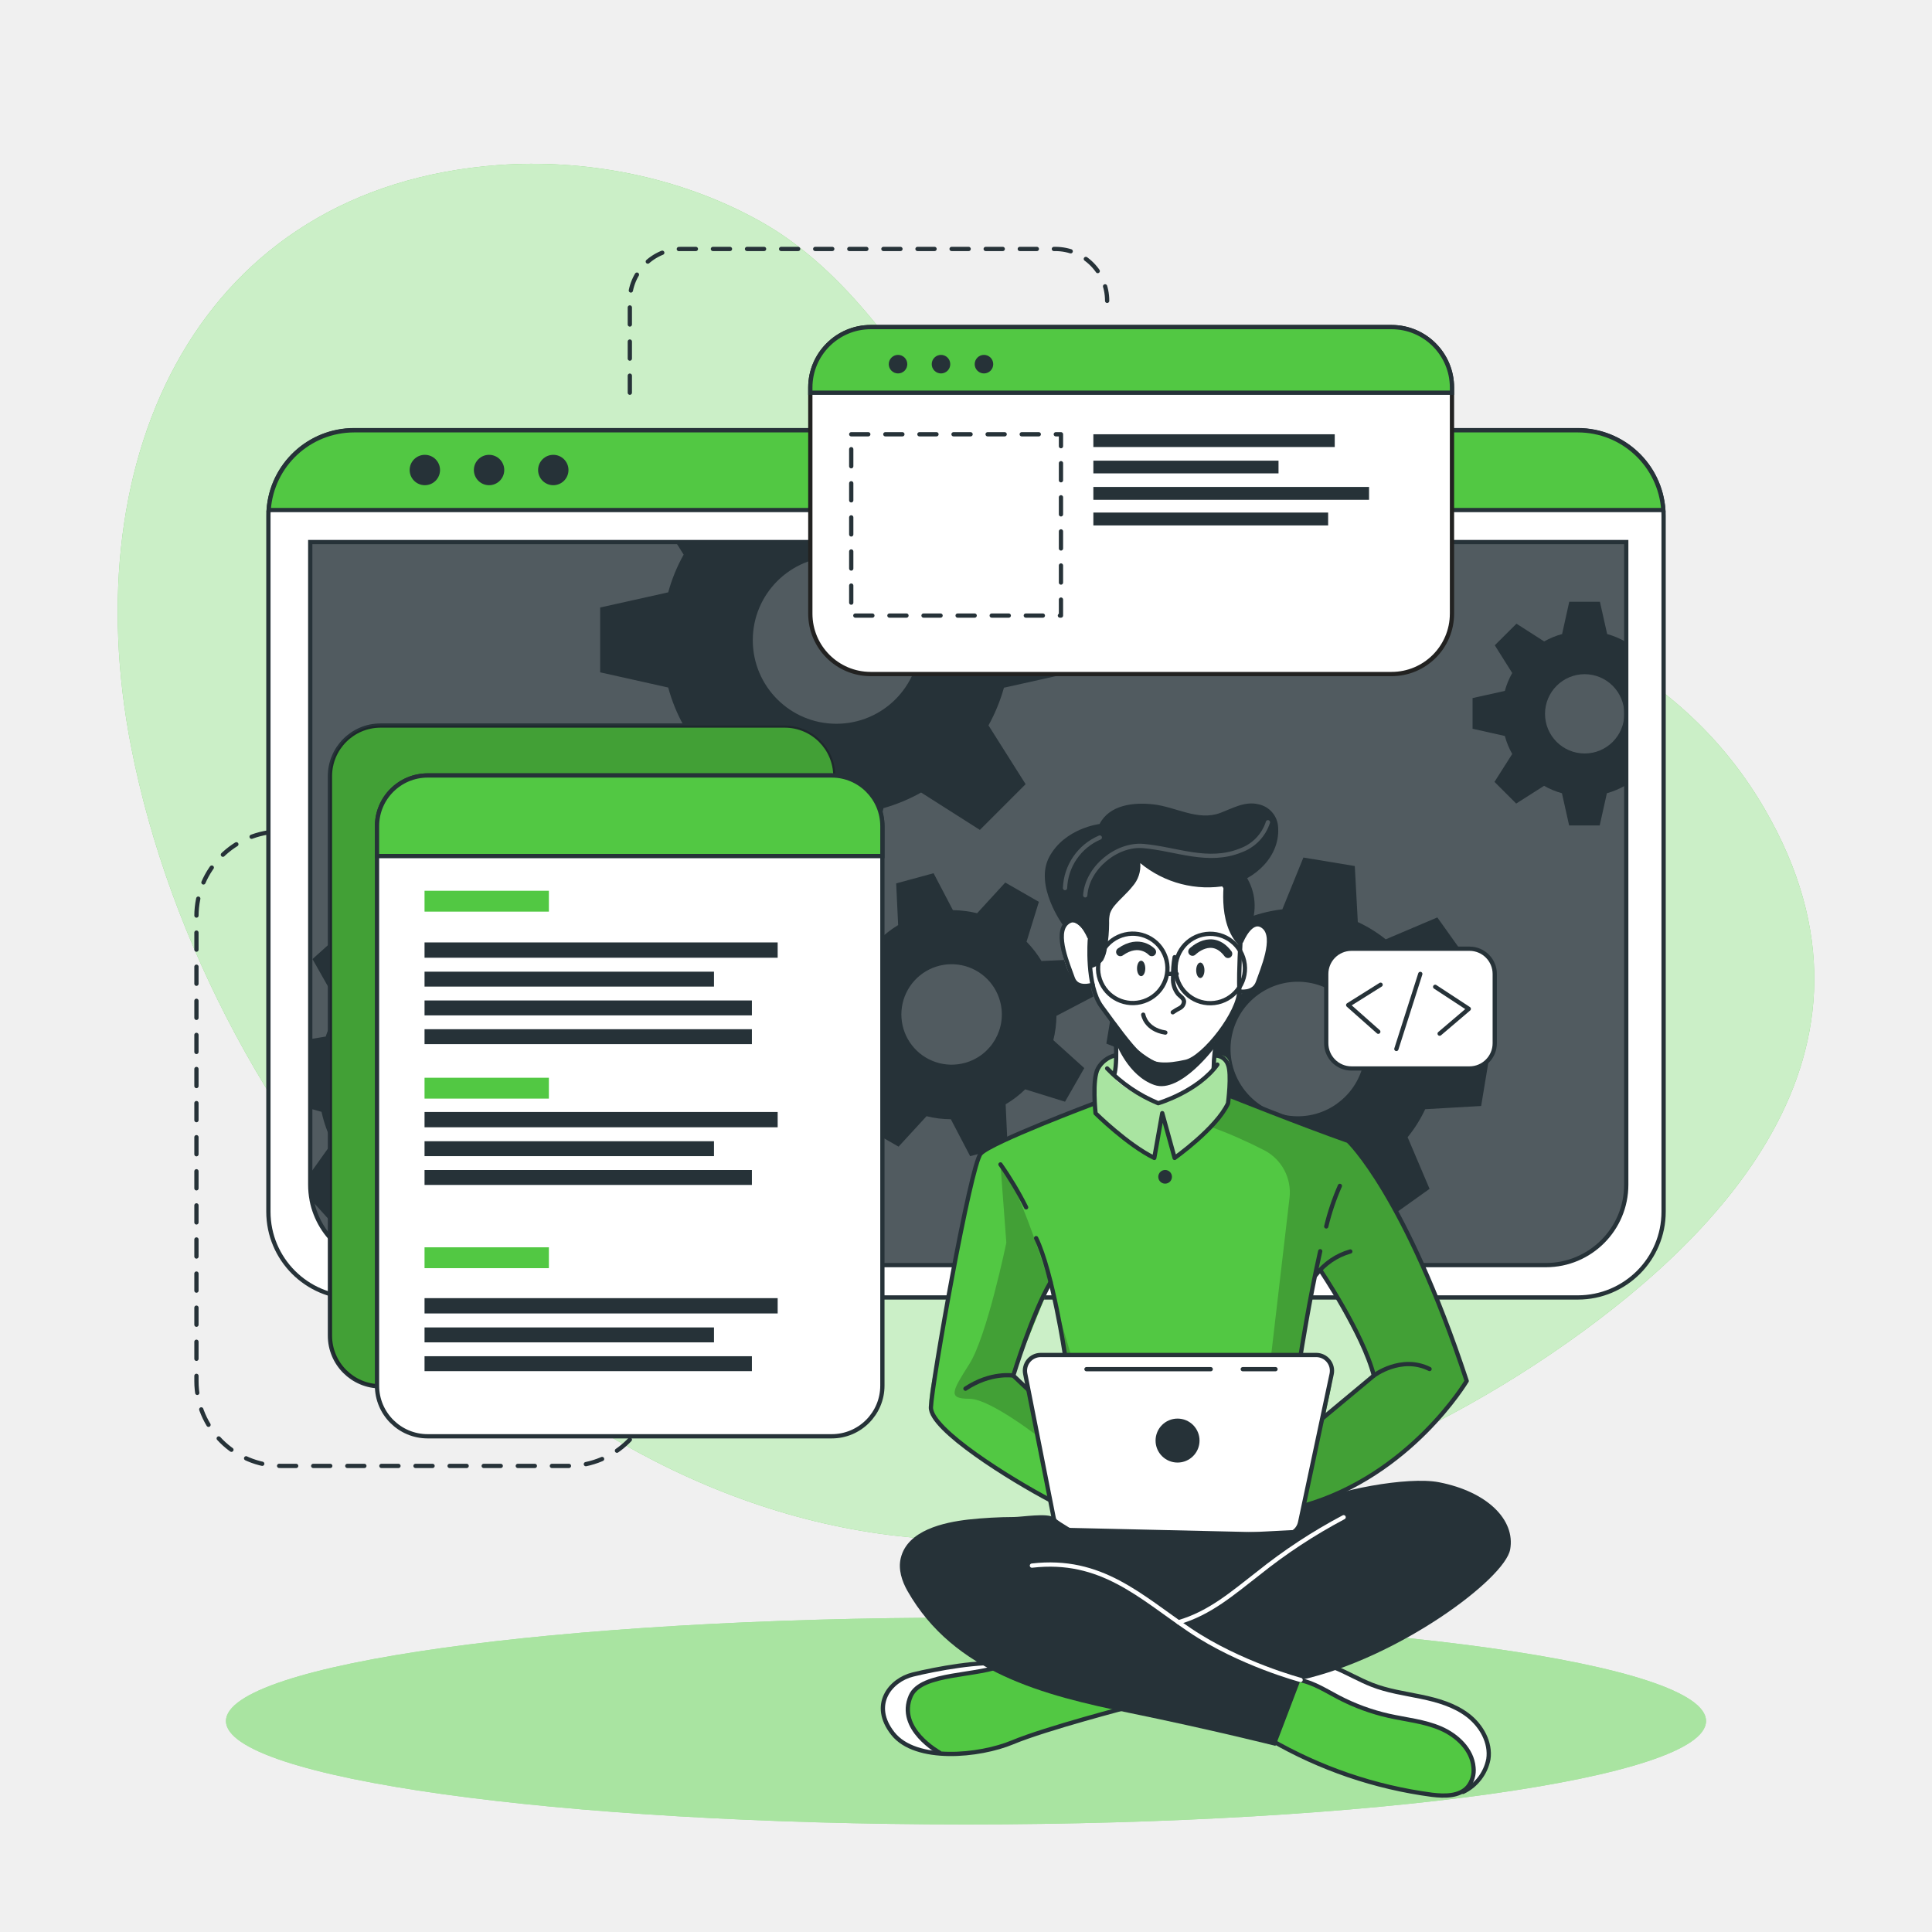
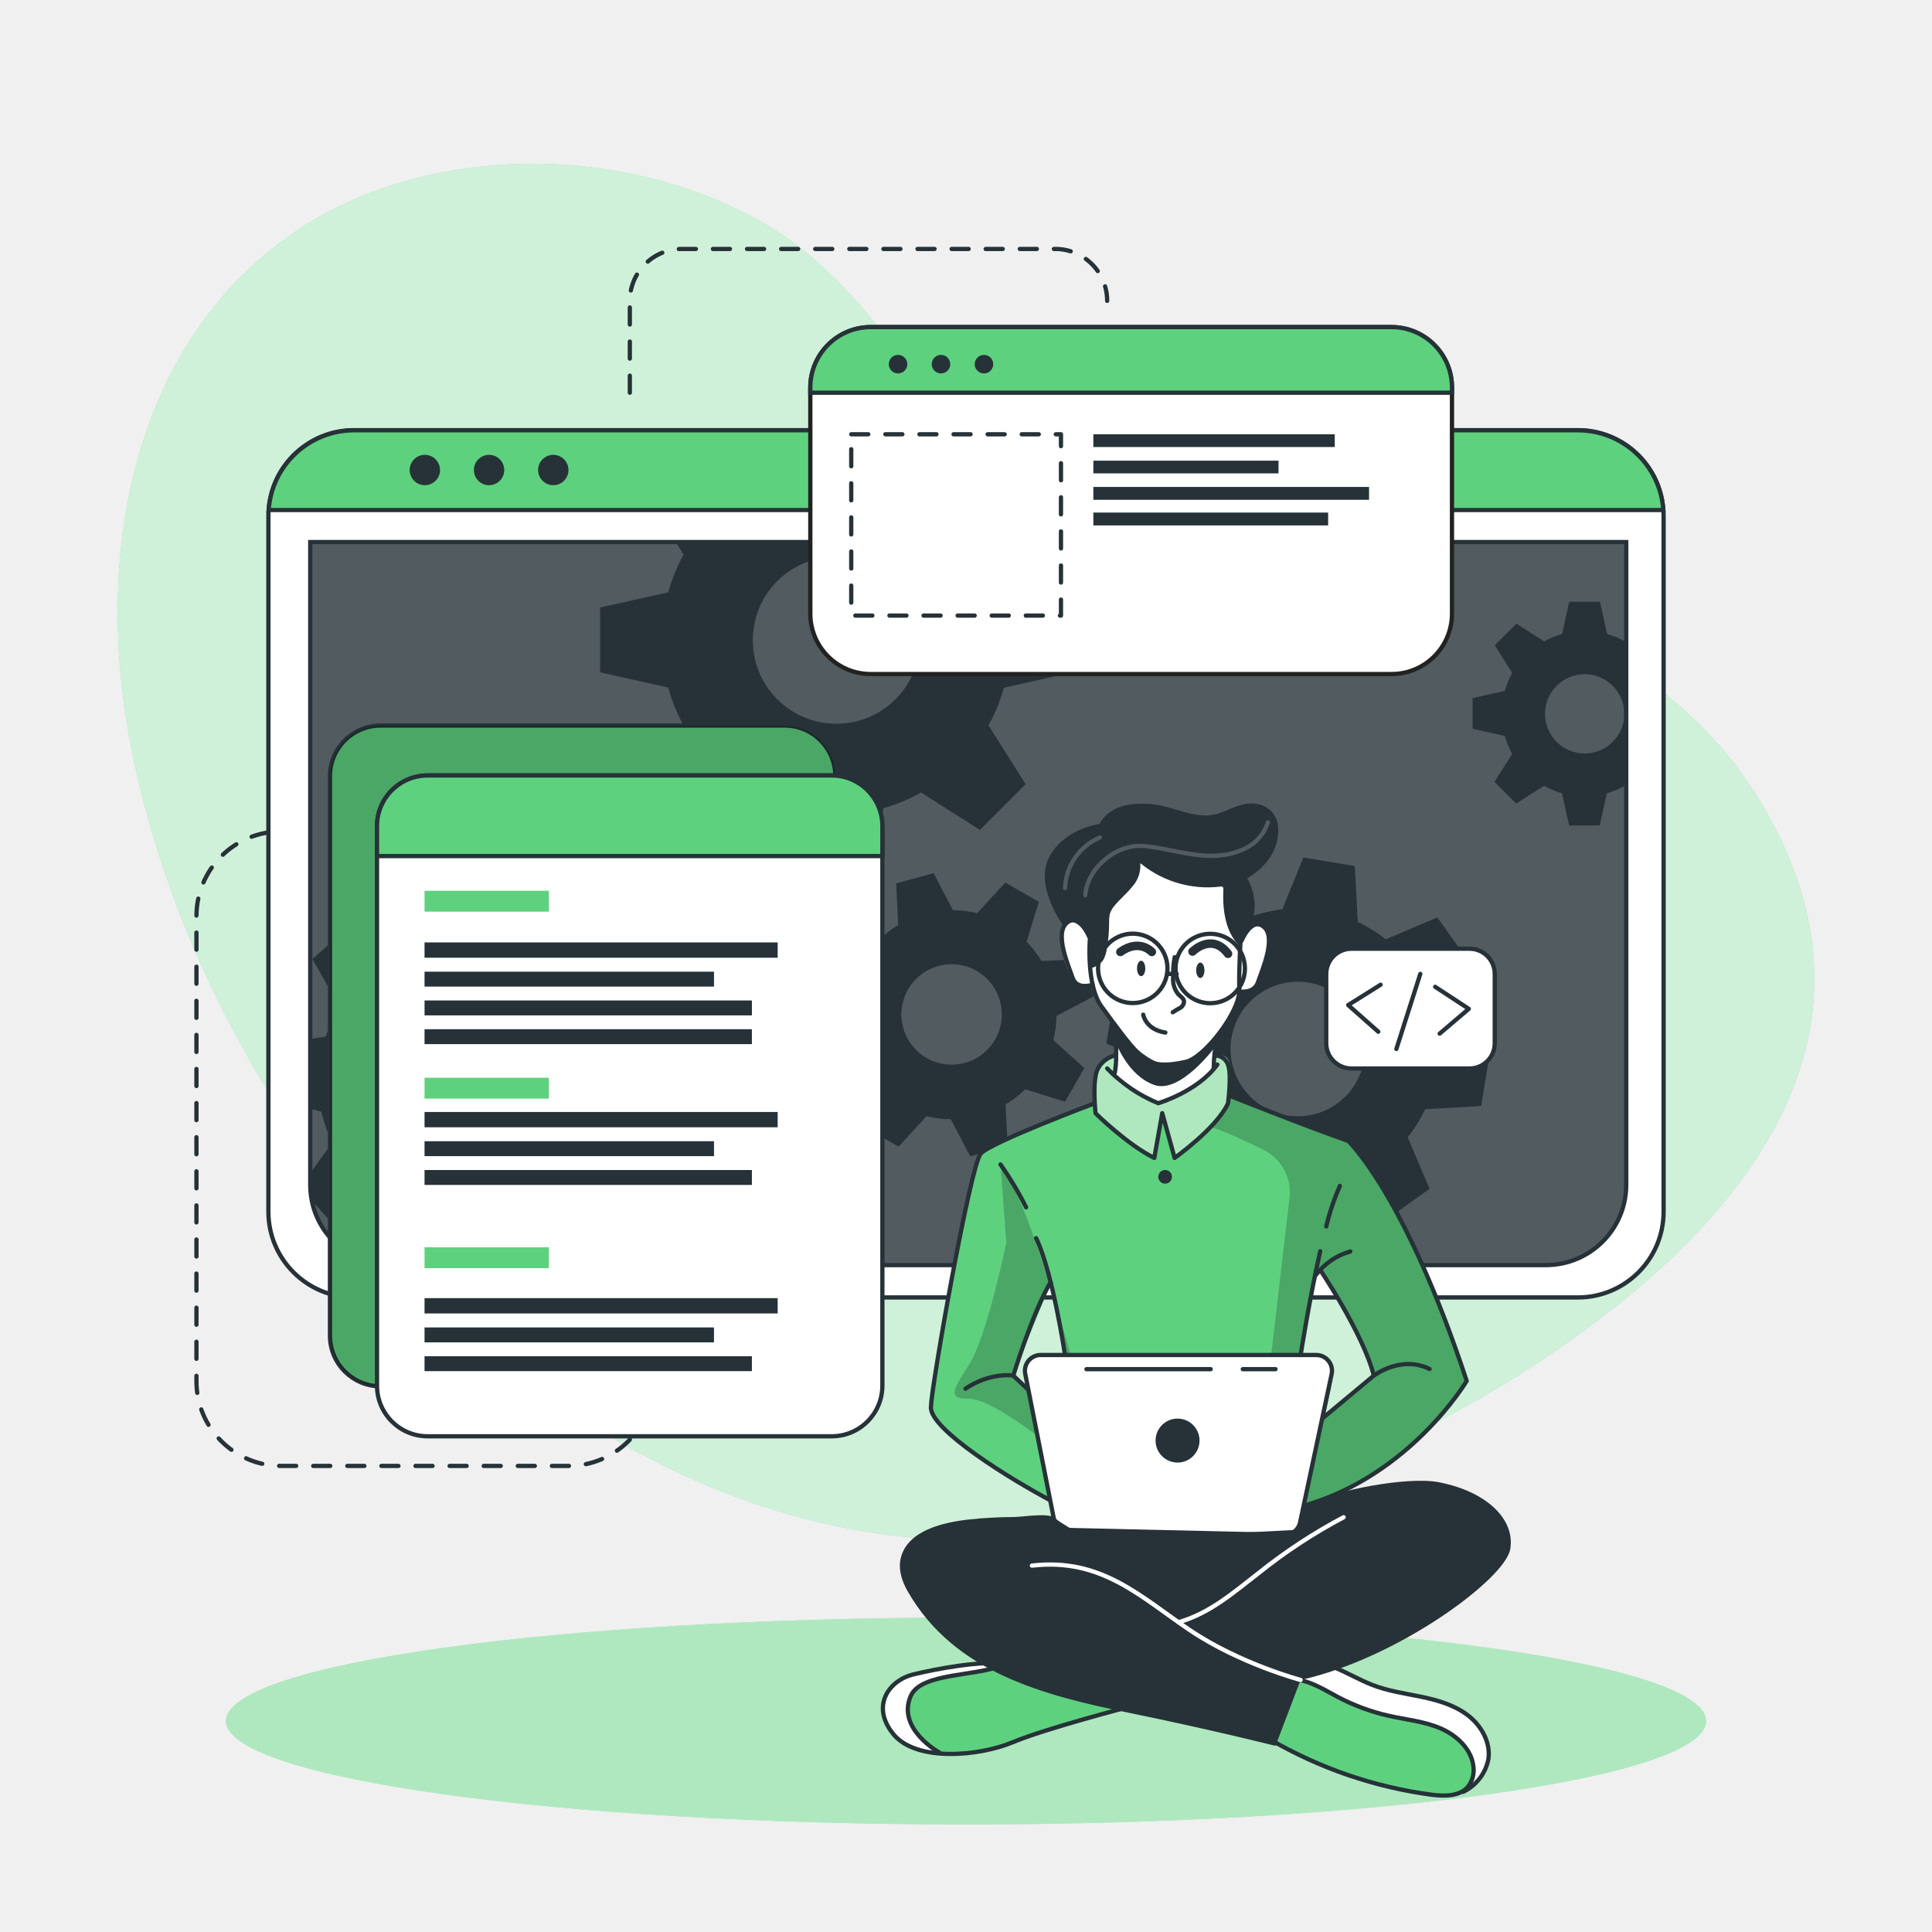
<svg xmlns="http://www.w3.org/2000/svg" viewBox="0 0 500 500">
  <g id="freepik--background-simple--inject-176">
-     <path d="M456.55,209.11c-48.74-83.48-180.95-53.75-207.95-94.35C234.77,94,219.3,69.87,196.86,57.34c-21.39-12-46.19-16.21-67.81-14.63C51.84,48.36,19.11,117.44,33.94,193.3,53.74,294.49,143.44,397.86,250,398.58,305.74,399,359,379,400.7,350.87l.93-.63C443.33,321.85,493.77,272.84,456.55,209.11Z" style="fill:#52C843" />
+     <path d="M456.55,209.11c-48.74-83.48-180.95-53.75-207.95-94.35C234.77,94,219.3,69.87,196.86,57.34c-21.39-12-46.19-16.21-67.81-14.63C51.84,48.36,19.11,117.44,33.94,193.3,53.74,294.49,143.44,397.86,250,398.58,305.74,399,359,379,400.7,350.87l.93-.63C443.33,321.85,493.77,272.84,456.55,209.11Z" style="fill:#5ed17f" />
    <path d="M456.55,209.11c-48.74-83.48-180.95-53.75-207.95-94.35C234.77,94,219.3,69.87,196.86,57.34c-21.39-12-46.19-16.21-67.81-14.63C51.84,48.36,19.11,117.44,33.94,193.3,53.74,294.49,143.44,397.86,250,398.58,305.74,399,359,379,400.7,350.87l.93-.63C443.33,321.85,493.77,272.84,456.55,209.11Z" style="fill:#fff;opacity:0.7" />
  </g>
  <g id="freepik--Lines--inject-176">
    <path d="M78.19,215.18H72.77a21.93,21.93,0,0,0-21.93,21.93V357.45a21.93,21.93,0,0,0,21.93,21.93h74.36a21.93,21.93,0,0,0,21.93-21.93h0" style="fill:none;stroke:#263238;stroke-linecap:round;stroke-linejoin:round;stroke-width:1.103px;stroke-dasharray:4.412" />
    <path d="M163,101.63V77.86A13.43,13.43,0,0,1,176.4,64.43h96.7a13.43,13.43,0,0,1,13.43,13.43h0" style="fill:none;stroke:#263238;stroke-linecap:round;stroke-linejoin:round;stroke-width:1.103px;stroke-dasharray:4.412" />
  </g>
  <g id="freepik--Shadow--inject-176">
-     <ellipse cx="250" cy="445.4" rx="191.52" ry="26.76" style="fill:#52C843" />
+     <ellipse cx="250" cy="445.4" rx="191.52" ry="26.76" style="fill:#5ed17f" />
    <ellipse cx="250" cy="445.4" rx="191.52" ry="26.76" style="fill:#fff;opacity:0.5" />
  </g>
  <g id="freepik--Window--inject-176">
    <path d="M430.54,133.52V313.58a22.2,22.2,0,0,1-22.19,22.2H91.65a22.2,22.2,0,0,1-22.19-22.2V133.52c0-.53,0-1,.07-1.56a22.18,22.18,0,0,1,22.12-20.64h316.7A22.18,22.18,0,0,1,430.47,132C430.52,132.48,430.54,133,430.54,133.52Z" style="fill:#fff;stroke:#263238;stroke-linecap:round;stroke-linejoin:round;stroke-width:1.103px" />
    <path d="M80.26,140.28H420.87a0,0,0,0,1,0,0V306.61a20.8,20.8,0,0,1-20.8,20.8h-299a20.8,20.8,0,0,1-20.8-20.8V140.28a0,0,0,0,1,0,0Z" style="fill:#263238" />
    <path d="M420.88,140.28V306.61a20.69,20.69,0,0,1-20.57,20.8H100.83a20.69,20.69,0,0,1-20.57-20.8V140.28Z" style="fill:#fff;opacity:0.2" />
-     <path d="M430.47,132H69.53a22.18,22.18,0,0,1,22.12-20.64h316.7A22.18,22.18,0,0,1,430.47,132Z" style="fill:#52C843;stroke:#263238;stroke-miterlimit:10;stroke-width:1.103px" />
+     <path d="M430.47,132H69.53a22.18,22.18,0,0,1,22.12-20.64h316.7A22.18,22.18,0,0,1,430.47,132Z" style="fill:#5ed17f;stroke:#263238;stroke-miterlimit:10;stroke-width:1.103px" />
    <path d="M113.88,121.64a3.93,3.93,0,1,1-3.93-3.93A3.93,3.93,0,0,1,113.88,121.64Z" style="fill:#263238" />
    <path d="M130.5,121.64a3.93,3.93,0,1,1-3.93-3.93A3.93,3.93,0,0,1,130.5,121.64Z" style="fill:#263238" />
    <circle cx="143.19" cy="121.64" r="3.93" style="fill:#263238" />
    <path d="M420.87,140.28V306.61a20.8,20.8,0,0,1-20.8,20.8h-299a20.8,20.8,0,0,1-20.4-16.76v-.06a21,21,0,0,1-.38-4V140.28Z" style="fill:none;stroke:#263238;stroke-miterlimit:10;stroke-width:1.103px" />
    <path d="M420.55,166a20.94,20.94,0,0,0-4.62-1.91l-1.87-8.35h-7.94l-1.85,8.35a20.25,20.25,0,0,0-4.64,1.91l-7.17-4.59L386.85,167l4.51,7.17a20.35,20.35,0,0,0-1.91,4.64l-8.35,1.85v7.94l8.35,1.87a20,20,0,0,0,1.91,4.66l-4.59,7.22,5.62,5.61,7.21-4.59a20.39,20.39,0,0,0,4.63,1.92l1.86,8.34H414l1.86-8.34a20.78,20.78,0,0,0,4.62-1.92l.37.24V165.8Zm-10.44,29a10.26,10.26,0,1,1,10.26-10.25A10.25,10.25,0,0,1,410.11,195Z" style="fill:#263238" />
    <path d="M277.45,174.05V157.31l-17.6-3.91a45.51,45.51,0,0,0-4-9.77l2.13-3.35h-83.1l2.05,3.26a43,43,0,0,0-4,9.76l-17.61,3.92V174l17.61,3.93a43.65,43.65,0,0,0,4,9.84l-9.67,15.21,11.85,11.84,15.2-9.68a44.38,44.38,0,0,0,9.77,4.05L208,226.74H224.7l3.94-17.59a44.64,44.64,0,0,0,9.74-4.05l15.21,9.68,11.84-11.84-9.61-15.21a45.87,45.87,0,0,0,4-9.75Zm-61,13.26a21.63,21.63,0,1,1,21.63-21.63A21.62,21.62,0,0,1,216.45,187.31Z" style="fill:#263238" />
    <path d="M166.38,289l.71-13.29-13.77-3.88a37.21,37.21,0,0,0-2.82-7.9l8.32-11.68-8.92-9.89-12.46,7a36.51,36.51,0,0,0-7.59-3.63l-2.38-14.12L114.19,231l-3.84,13.81a35,35,0,0,0-7.9,2.8l-11.67-8.31-9.91,8.91,7.06,12.47a35,35,0,0,0-3.64,7.58l-4,.66v18l2.92.82A34.6,34.6,0,0,0,86,295.65l-5.74,8.05.38,6.89v.06l5.93,6.57,12.48-7.05a34.66,34.66,0,0,0,7.61,3.67L109,327.4h0l.11.57,13.28.7.35-1.27h0l3.49-12.53a35.53,35.53,0,0,0,7.94-2.8l11.65,8.3,9.9-8.9-7-12.48a34.53,34.53,0,0,0,3.59-7.57Zm-35.27-20.75a17.2,17.2,0,1,0-1.28,24.28A17.2,17.2,0,0,0,131.11,268.29Z" style="fill:#263238" />
    <path d="M272.6,269.19a27.25,27.25,0,0,0,.81-6.29l9.55-5-2.64-9.69-10.78.5a27.27,27.27,0,0,0-3.87-5l3.19-10.31-8.7-5-7.28,7.94a28.8,28.8,0,0,0-6.27-.8l-5-9.55-9.68,2.63.51,10.79a27.24,27.24,0,0,0-5,3.87l-10.32-3.19-5,8.69,8,7.27a26,26,0,0,0-.79,6.27l-9.57,5,2.64,9.68,10.8-.51a25.39,25.39,0,0,0,3.85,5l-3.21,10.26,8.71,5,7.24-7.88a26.12,26.12,0,0,0,6.29.79l5,9.56,9.68-2.63-.43-9.22-.07-1.58a26.41,26.41,0,0,0,5.06-3.87l10.31,3.2,4.26-7.44.72-1.26Zm-22.87,5.88a13,13,0,1,1,9.1-15.9A13,13,0,0,1,249.73,275.07Z" style="fill:#263238" />
    <path d="M383.32,286.23l2.2-13.3-13.46-5.41a35.27,35.27,0,0,0-1.93-8.3l9.69-10.79-7.84-11-13.36,5.67a35.38,35.38,0,0,0-7.22-4.48l-.78-14.49-13.3-2.2-5.45,13.4a37.15,37.15,0,0,0-8.27,1.95l-10.82-9.69-10.95,7.84,5.68,13.35a36.24,36.24,0,0,0-4.05,6.29c-.15.31-.31.62-.45.93l-14.48.8-2.21,13.28,2.18.88,11.28,4.55a35.18,35.18,0,0,0,1.93,8.26L292,294.63l7.85,11,13.35-5.7a35.06,35.06,0,0,0,7.21,4.52l.75,14.42,13.29,2.2,5.44-13.3a35.13,35.13,0,0,0,8.28-1.94l10.8,9.69,11-7.85-5.68-13.36a34.78,34.78,0,0,0,4.55-7.25Zm-37.3-.6a17.41,17.41,0,1,1,4-24.29A17.41,17.41,0,0,1,346,285.63Z" style="fill:#263238" />
  </g>
  <g id="freepik--Graphics--inject-176">
-     <rect x="85.39" y="187.77" width="130.8" height="171.01" rx="13.11" style="fill:#52C843;stroke:#263238;stroke-miterlimit:10;stroke-width:1.103px" />
+     <rect x="85.39" y="187.77" width="130.8" height="171.01" rx="13.11" style="fill:#5ed17f;stroke:#263238;stroke-miterlimit:10;stroke-width:1.103px" />
    <rect x="85.39" y="187.77" width="130.8" height="171.01" rx="13.11" style="opacity:0.2" />
    <path d="M228.36,213.8V358.59a13.11,13.11,0,0,1-13.11,13.12H110.67a13.11,13.11,0,0,1-13.1-13.12V213.8a13.11,13.11,0,0,1,13.1-13.11H215.25A13.11,13.11,0,0,1,228.36,213.8Z" style="fill:#fff;stroke:#263238;stroke-linecap:round;stroke-linejoin:round;stroke-width:1.103px" />
-     <path d="M228.36,213.8v7.75H97.57V213.8a13.11,13.11,0,0,1,13.1-13.11H215.25A13.11,13.11,0,0,1,228.36,213.8Z" style="fill:#52C843;stroke:#263238;stroke-miterlimit:10;stroke-width:1.103px" />
-     <rect x="109.87" y="230.53" width="32.18" height="5.4" style="fill:#52C843" />
-     <rect x="109.87" y="278.92" width="32.18" height="5.4" style="fill:#52C843" />
-     <rect x="109.87" y="322.8" width="32.18" height="5.4" style="fill:#52C843" />
+     <path d="M228.36,213.8v7.75H97.57V213.8a13.11,13.11,0,0,1,13.1-13.11H215.25A13.11,13.11,0,0,1,228.36,213.8Z" style="fill:#5ed17f;stroke:#263238;stroke-miterlimit:10;stroke-width:1.103px" />
+     <rect x="109.87" y="230.53" width="32.18" height="5.4" style="fill:#5ed17f" />
+     <rect x="109.87" y="278.92" width="32.18" height="5.4" style="fill:#5ed17f" />
+     <rect x="109.87" y="322.8" width="32.18" height="5.4" style="fill:#5ed17f" />
    <rect x="109.87" y="243.9" width="91.39" height="3.96" style="fill:#263238" />
    <rect x="109.87" y="251.47" width="74.91" height="3.86" style="fill:#263238" />
    <rect x="109.87" y="258.92" width="84.72" height="3.86" style="fill:#263238" />
    <rect x="109.87" y="266.36" width="84.72" height="3.86" style="fill:#263238" />
    <rect x="109.87" y="287.78" width="91.39" height="3.96" style="fill:#263238" />
    <rect x="109.87" y="295.35" width="74.91" height="3.86" style="fill:#263238" />
    <rect x="109.87" y="302.8" width="84.72" height="3.86" style="fill:#263238" />
    <rect x="109.87" y="335.96" width="91.39" height="3.96" style="fill:#263238" />
    <rect x="109.87" y="343.54" width="74.91" height="3.86" style="fill:#263238" />
    <rect x="109.87" y="350.99" width="84.72" height="3.86" style="fill:#263238" />
    <path d="M375.77,100.29v58.52a15.63,15.63,0,0,1-15.64,15.63H225.35a15.63,15.63,0,0,1-15.64-15.63V100.29a15.65,15.65,0,0,1,15.64-15.64H360.13A15.64,15.64,0,0,1,375.77,100.29Z" style="fill:#fff;stroke:#222221;stroke-miterlimit:10;stroke-width:1.103px" />
-     <path d="M375.77,100.29v1.34H209.71v-1.34a15.65,15.65,0,0,1,15.64-15.64H360.13A15.64,15.64,0,0,1,375.77,100.29Z" style="fill:#52C843;stroke:#263238;stroke-miterlimit:10;stroke-width:1.103px" />
+     <path d="M375.77,100.29v1.34H209.71v-1.34a15.65,15.65,0,0,1,15.64-15.64H360.13A15.64,15.64,0,0,1,375.77,100.29Z" style="fill:#5ed17f;stroke:#263238;stroke-miterlimit:10;stroke-width:1.103px" />
    <path d="M234.11,95.94a2.4,2.4,0,1,1,0-3.39A2.41,2.41,0,0,1,234.11,95.94Z" style="fill:#263238" />
    <path d="M245.23,95.94a2.4,2.4,0,1,1,0-3.39A2.41,2.41,0,0,1,245.23,95.94Z" style="fill:#263238" />
    <path d="M256.35,95.94a2.4,2.4,0,1,1,0-3.39A2.41,2.41,0,0,1,256.35,95.94Z" style="fill:#263238" />
    <rect x="220.3" y="112.39" width="54.28" height="46.92" style="fill:none;stroke:#263238;stroke-linecap:round;stroke-linejoin:round;stroke-width:1.103px;stroke-dasharray:4.412" />
    <rect x="282.96" y="112.39" width="62.47" height="3.3" style="fill:#263238" />
    <rect x="282.96" y="119.22" width="47.92" height="3.29" style="fill:#263238" />
    <rect x="282.96" y="126.02" width="71.35" height="3.33" style="fill:#263238" />
    <rect x="282.96" y="132.65" width="60.76" height="3.33" style="fill:#263238" />
    <rect x="343.23" y="245.53" width="43.61" height="30.99" rx="6.53" style="fill:#fff;stroke:#263238;stroke-linecap:round;stroke-linejoin:round;stroke-width:1.103px" />
    <polyline points="357.3 254.85 348.91 260.11 356.7 267.01" style="fill:none;stroke:#263238;stroke-linecap:round;stroke-linejoin:round;stroke-width:1.103px" />
    <polyline points="372.58 267.51 380.12 261.09 371.42 255.39" style="fill:none;stroke:#263238;stroke-linecap:round;stroke-linejoin:round;stroke-width:1.103px" />
    <line x1="361.38" y1="271.47" x2="367.57" y2="252.05" style="fill:none;stroke:#263238;stroke-linecap:round;stroke-linejoin:round;stroke-width:1.103px" />
  </g>
  <g id="freepik--Character--inject-176">
-     <path d="M296.86,440.47s-29,8.31-33.05,9.75c-3.68,1.3-13.66,4.8-21.15,3.71a15.89,15.89,0,0,1-2.14-.46c-7.59-2.26-11-4.37-12-9.14s2.78-8.29,6.42-10.54,23.38-4.6,23.38-4.6l4.77,1.4h0Z" style="fill:#52C843" />
+     <path d="M296.86,440.47s-29,8.31-33.05,9.75c-3.68,1.3-13.66,4.8-21.15,3.71a15.89,15.89,0,0,1-2.14-.46c-7.59-2.26-11-4.37-12-9.14s2.78-8.29,6.42-10.54,23.38-4.6,23.38-4.6l4.77,1.4h0Z" style="fill:#5ed17f" />
    <path d="M242.66,453.93a15.89,15.89,0,0,1-2.14-.46c-7.59-2.26-11-4.37-12-9.14s2.78-8.29,6.42-10.54,23.38-4.6,23.38-4.6l4.77,1.4c-4.32,2-20.4,3.09-23.91,5.11s-5.2,5.82-3.13,11C237.16,449.4,240.12,452.05,242.66,453.93Z" style="fill:#fff" />
    <path d="M292.5,441.65s-21.78,5.64-30.42,9.25-25.11,5.19-31-2.25-.68-13.86,5.19-15.29,17.74-3.68,24.22-2.77" style="fill:none;stroke:#263238;stroke-linecap:round;stroke-linejoin:round;stroke-width:1.103px" />
    <path d="M243.09,453.54s-11.08-6.08-7.4-14.6c2.72-6.28,17.5-4.92,24.82-8.35" style="fill:none;stroke:#263238;stroke-linecap:round;stroke-linejoin:round;stroke-width:1.103px" />
-     <path d="M385.19,455.28c-.3,3-1.35,5.81-4.35,7.58-2,1.18-4.84,1.88-8.91,1.84-10.17-.13-29.29-7.4-29.29-7.4l-17.9-9.9,9.31-14.73,2.55-4,6.58,1.48s5.45,3.09,10.93,5.55,18.79,3,23.48,6.77S385.7,450.34,385.19,455.28Z" style="fill:#52C843" />
+     <path d="M385.19,455.28c-.3,3-1.35,5.81-4.35,7.58-2,1.18-4.84,1.88-8.91,1.84-10.17-.13-29.29-7.4-29.29-7.4l-17.9-9.9,9.31-14.73,2.55-4,6.58,1.48s5.45,3.09,10.93,5.55,18.79,3,23.48,6.77S385.7,450.34,385.19,455.28Z" style="fill:#5ed17f" />
    <path d="M385.19,455.28c-.3,3-1.35,5.81-4.35,7.58a13.39,13.39,0,0,0-.5-8.94c-2-4.49-8.51-8.45-17.07-9.11s-15.11-4.66-18.54-6.45c-2.68-1.39-8.33-4.43-10.68-5.69l2.55-4,6.58,1.48s5.45,3.09,10.93,5.55,18.79,3,23.48,6.77S385.7,450.34,385.19,455.28Z" style="fill:#fff" />
    <path d="M328.71,450.18a112.86,112.86,0,0,0,41.9,14.31c3.26.39,7.05.45,9.23-2a6.82,6.82,0,0,0,1.5-5.11c-.39-4.6-4.26-8.24-8.5-10.07s-8.91-2.25-13.42-3.26a53.38,53.38,0,0,1-12.9-4.72c-3.24-1.69-6.37-3.74-9.94-4.5s-7.82.16-9.73,3.28" style="fill:none;stroke:#263238;stroke-linecap:round;stroke-linejoin:round;stroke-width:1.103px" />
    <path d="M378.64,463.74a11.92,11.92,0,0,0,6.55-8.46c.65-4.33-1.82-8.69-5.29-11.35s-7.82-3.92-12.11-4.81S359.11,437.63,355,436c-6.27-2.46-12.46-7.3-19-5.57" style="fill:none;stroke:#263238;stroke-linecap:round;stroke-linejoin:round;stroke-width:1.103px" />
-     <path d="M348.91,295.26l-30.29-11.52-.38-.15s.11-.8.2-2c.19-2.42.29-6.36-.85-7.69-1.69-2-6.47-.32-11.14-2.46s-13.3,1.69-13.3,1.69-6.24-1.15-9,3.35c-1.4,3.63-.92,9-.92,9l-.57.2c-3.61,1.35-23.25,8.74-27.4,11.71-4.59,3.25-9.67,36.62-11.3,46.42s-4.53,18.63-3.06,22,22.57,19.62,34.71,23.81,55.19,3,55.19,3,.7-.19,1.95-.59c7.28-2.34,33.11-12,46.82-34.68C379.59,357.39,366.31,313.86,348.91,295.26Zm-81.84,56.13c-2.23,1.58-1,7.7-1,7.7l-3.79-3.34,9.52-23.41,4.06,18S269.3,349.82,267.07,351.39Zm76.16,14.87c-1.05.54,3-10.71,1.08-13.26s-7.71-2.31-7.71-2.31l.49-3.07,3.43-17.6,1.14-1.35s11.78,20.19,13.89,27.31C355.55,356,342.71,366.26,343.23,366.26Z" style="fill:#52C843" />
+     <path d="M348.91,295.26l-30.29-11.52-.38-.15s.11-.8.2-2c.19-2.42.29-6.36-.85-7.69-1.69-2-6.47-.32-11.14-2.46s-13.3,1.69-13.3,1.69-6.24-1.15-9,3.35c-1.4,3.63-.92,9-.92,9l-.57.2c-3.61,1.35-23.25,8.74-27.4,11.71-4.59,3.25-9.67,36.62-11.3,46.42s-4.53,18.63-3.06,22,22.57,19.62,34.71,23.81,55.19,3,55.19,3,.7-.19,1.95-.59c7.28-2.34,33.11-12,46.82-34.68C379.59,357.39,366.31,313.86,348.91,295.26Zm-81.84,56.13c-2.23,1.58-1,7.7-1,7.7l-3.79-3.34,9.52-23.41,4.06,18S269.3,349.82,267.07,351.39Zm76.16,14.87c-1.05.54,3-10.71,1.08-13.26s-7.71-2.31-7.71-2.31l.49-3.07,3.43-17.6,1.14-1.35s11.78,20.19,13.89,27.31C355.55,356,342.71,366.26,343.23,366.26Z" style="fill:#5ed17f" />
    <path d="M291.72,222.25l-15.64,16.6s-2.15,1.91-1.3,6.72,2.85,9,4.36,9.28a21.37,21.37,0,0,0,3.62.32s3.35,7.26,5.73,10.11c0,0,.82,11.21.38,14.32,0,0,5.62,4.91,10.91,5.53s13.46-7.48,13.46-7.48l2-9.92s4.8-7.28,5.12-9.22,2.52-1.44,3.6-2.4,3.57-5.23,4-9.27.44-8.68-4.25-7.32c-4.07-1.09-1.52-9.69-1.52-9.69l-7.15-6.3Z" style="fill:#fff" />
    <path d="M318.62,283.74a17.67,17.67,0,0,1-.81,1.81c-2.58,4.86-13.82,14.13-13.82,14.13l-3.4-10.45-1.86,10.45c-3.75-1.64-15.19-11.55-15.19-11.55s-.39-.93-.86-2.38l.57-.2s-.48-5.41.92-9c2.74-4.5,9-3.35,9-3.35s8.63-3.83,13.3-1.69,9.45.48,11.14,2.46.65,9.66.65,9.66Z" style="fill:#fff;opacity:0.5" />
    <path d="M348.91,295.26l-30.29-11.52-.38-.15s.11-.8.2-2l-.63,3.93-4.48,6.08a124,124,0,0,1,14,6.16A12.28,12.28,0,0,1,333.73,310l-5.58,47.75-2.29,27.11,6.91,7.17c7.28-2.34,33.11-12,46.82-34.68C379.59,357.39,366.31,313.86,348.91,295.26Zm-5.68,71c-1.05.54,3-10.71,1.08-13.26s-7.71-2.31-7.71-2.31l.49-3.07,3.43-17.6,1.14-1.35s11.78,20.19,13.89,27.31C355.55,356,342.71,366.26,343.23,366.26Z" style="opacity:0.2" />
    <path d="M277.87,353l-4.71-15.74s-8.45-28.81-14.24-35.91l1.52,20.26s-5,24.2-9.57,31.39-5.59,9,0,9,19.2,10.84,19.2,10.84l-1.05-9ZM266,359.09l-3.79-3.34,9.52-23.41,4.06,18s-6.52-.49-8.75,1.08S266,359.09,266,359.09Z" style="opacity:0.2" />
    <path d="M288.49,265.28s.86,8.49,0,12.37" style="fill:none;stroke:#263238;stroke-linecap:round;stroke-linejoin:round;stroke-width:1.103px" />
    <path d="M314.11,276.51a36.53,36.53,0,0,1,.94-8.11" style="fill:none;stroke:#263238;stroke-linecap:round;stroke-linejoin:round;stroke-width:1.103px" />
    <path d="M316.38,228.58s5.14,6.45,4.87,11.33-.65,10.66-.52,16.32-9.09,17.52-13.83,18.57-8.82,1.32-11.85-1.71-6.06-7.24-10-12.64-3-17.25-3-17.25" style="fill:none;stroke:#263238;stroke-linecap:round;stroke-linejoin:round;stroke-width:1.103px" />
    <path d="M304,247.71a26.82,26.82,0,0,0-.4,5.37,6.05,6.05,0,0,0,1.32,4.2c.57.58,1.39,1.05,1.5,1.85a2,2,0,0,1-1.06,1.75,15.55,15.55,0,0,0-1.85,1.1" style="fill:none;stroke:#263238;stroke-linecap:round;stroke-linejoin:round;stroke-width:1.103px" />
    <path d="M295.87,262.6s.59,3.83,5.72,4.63" style="fill:none;stroke:#263238;stroke-linecap:round;stroke-linejoin:round;stroke-width:1.103px" />
    <path d="M296.4,250.63c0,1.11-.48,2-1.07,2s-1.07-.89-1.07-2,.48-2,1.07-2S296.4,249.53,296.4,250.63Z" style="fill:#263238" />
    <path d="M311.71,251.11c0,1.11-.48,2-1.07,2s-1.07-.9-1.07-2,.48-2,1.07-2S311.71,250,311.71,251.11Z" style="fill:#263238" />
    <path d="M308.62,246.26s5-5,9.19.58" style="fill:none;stroke:#263238;stroke-linecap:round;stroke-linejoin:round;stroke-width:2.206px" />
    <path d="M298.09,246.36s-3.16-3.54-8.14,0" style="fill:none;stroke:#263238;stroke-linecap:round;stroke-linejoin:round;stroke-width:2.206px" />
    <path d="M288.87,270s3.05,8.4,9.86,10.79,15.85-10,15.85-10l-.47-1.61s-5.93,7.7-12.52,6.39-13.1-10.25-13.1-10.25Z" style="fill:#263238" />
    <path d="M282.76,254.85s-4.06,1.43-5.14-1.73-4.78-11.49-1.54-14.27,5.84,3.67,5.84,3.67" style="fill:none;stroke:#263238;stroke-linecap:round;stroke-linejoin:round;stroke-width:1.103px" />
    <path d="M320.72,256.57s3.77.76,4.85-2.4,4.78-11.49,1.54-14.27-5.84,3.67-5.84,3.67" style="fill:none;stroke:#263238;stroke-linecap:round;stroke-linejoin:round;stroke-width:1.103px" />
    <path d="M281.92,250.63a5.62,5.62,0,0,0,3.56-2.1,8.74,8.74,0,0,0,1-3.19,37.59,37.59,0,0,0,.56-6.44,8.81,8.81,0,0,1,.23-2.51,6.6,6.6,0,0,1,1.36-2.23c1.41-1.66,3.12-3.06,4.47-4.78a8,8,0,0,0,2-6,27.45,27.45,0,0,0,22.47,5.81c7.15-1.4,14-7.67,13.17-15.55a6.37,6.37,0,0,0-5-5.48c-3.53-.88-6.7,1-9.9,2.21-5.83,2.2-11.54-1.58-17.43-2.21-5-.55-11.23.08-13.85,5.09,0,0-9,1.06-13,8.5s3.57,17.73,3.57,17.73,3-3.68,6.93,3.76Z" style="fill:#263238" />
    <path d="M317,226.68s-2.34,12.2,3.77,18.11c0,0,1.34-3.67,2.69-4.57a14.13,14.13,0,0,0-1.07-13.54C317.87,219.58,317,226.68,317,226.68Z" style="fill:#263238" />
    <path d="M328.14,212.8a11.49,11.49,0,0,1-7,7.27c-8.48,3.46-16.71-.37-25.21-1.12-6.93-.62-14.58,5.64-15.07,12.76" style="fill:none;stroke:#fff;stroke-linecap:round;stroke-linejoin:round;stroke-width:1.103px;opacity:0.2" />
    <path d="M275.63,229.83a14.81,14.81,0,0,1,9-13.08" style="fill:none;stroke:#fff;stroke-linecap:round;stroke-linejoin:round;stroke-width:1.103px;opacity:0.2" />
    <path d="M286.53,276.51a38.71,38.71,0,0,0,13.21,9s10.15-2.95,15.31-10" style="fill:none;stroke:#263238;stroke-linecap:round;stroke-linejoin:round;stroke-width:1.103px" />
    <circle cx="293.15" cy="250.63" r="8.98" transform="translate(-77.79 145.02) rotate(-24.64)" style="fill:none;stroke:#263238;stroke-linecap:round;stroke-linejoin:round;stroke-width:1.103px" />
    <circle cx="313.22" cy="250.63" r="8.98" transform="translate(-28.22 40.06) rotate(-7)" style="fill:none;stroke:#263238;stroke-linecap:round;stroke-linejoin:round;stroke-width:1.103px" />
    <path d="M288.49,273.16a7,7,0,0,0-4.33,3.35c-1.59,2.8-.63,11.61-.63,11.61s8.21,8.12,15.2,11.55l2.06-11.59,3.2,11.59s10.82-7.65,13.82-14.12c0,0,1-7.55,0-10a3.47,3.47,0,0,0-3.23-2.37" style="fill:none;stroke:#263238;stroke-linecap:round;stroke-linejoin:round;stroke-width:1.103px" />
    <path d="M275.63,350.7s-3.21-21.5-7.48-30.27" style="fill:none;stroke:#263238;stroke-linecap:round;stroke-linejoin:round;stroke-width:1.103px" />
    <path d="M258.92,301.35a87,87,0,0,1,6.64,11.11" style="fill:none;stroke:#263238;stroke-linecap:round;stroke-linejoin:round;stroke-width:1.103px" />
    <path d="M343.23,317.4a62.1,62.1,0,0,1,3.53-10.49" style="fill:none;stroke:#263238;stroke-linecap:round;stroke-linejoin:round;stroke-width:1.103px" />
    <path d="M336.6,350.7s2.31-14.74,5.07-26.88" style="fill:none;stroke:#263238;stroke-linecap:round;stroke-linejoin:round;stroke-width:1.103px" />
    <path d="M340.52,330a17,17,0,0,1,8.94-6.12" style="fill:none;stroke:#263238;stroke-linecap:round;stroke-linejoin:round;stroke-width:1.103px" />
    <path d="M318.25,283.59s18.63,7.45,30.66,11.68c0,0,14.8,13.91,30.67,62.12,0,0-14.54,24.46-42.2,32.3" style="fill:none;stroke:#263238;stroke-linecap:round;stroke-linejoin:round;stroke-width:1.103px" />
    <path d="M342.18,367.13,355.55,356s7.07-5.37,14.42-1.7" style="fill:none;stroke:#263238;stroke-linecap:round;stroke-linejoin:round;stroke-width:1.103px" />
    <path d="M341.67,328.67S352.72,345,355.55,356" style="fill:none;stroke:#263238;stroke-linecap:round;stroke-linejoin:round;stroke-width:1.103px" />
    <path d="M266.15,359.71,262.24,356s-5.8-1-12.38,3.39" style="fill:none;stroke:#263238;stroke-linecap:round;stroke-linejoin:round;stroke-width:1.103px" />
    <path d="M262.24,356s4.86-16,9.65-24.19" style="fill:none;stroke:#263238;stroke-linecap:round;stroke-linejoin:round;stroke-width:1.103px" />
    <path d="M283.25,285.55s-26.81,10.06-29.44,13-12.62,59.19-12.89,65.63c-.23,5.76,20.65,18.69,31,24.14" style="fill:none;stroke:#263238;stroke-linecap:round;stroke-linejoin:round;stroke-width:1.103px" />
    <path d="M303.3,304.56a1.77,1.77,0,1,1-1.77-1.77A1.76,1.76,0,0,1,303.3,304.56Z" style="fill:#263238" />
    <path d="M334.32,398.78h-61a1.43,1.43,0,0,1-1.43-1.43h0a1.43,1.43,0,0,1,1.43-1.43h61a1.43,1.43,0,0,1,1.43,1.43h0A1.43,1.43,0,0,1,334.32,398.78Z" style="fill:#263238" />
    <path d="M336.46,394l8.17-38.4a4.08,4.08,0,0,0-4-4.93h-71.3a4.08,4.08,0,0,0-4,4.88l7.33,37.12a4.08,4.08,0,0,0,3.91,3.29l55.79,1.28A4.1,4.1,0,0,0,336.46,394Z" style="fill:#fff;stroke:#263238;stroke-linecap:round;stroke-linejoin:round;stroke-width:1.103px" />
    <path d="M310.44,372.83a5.69,5.69,0,1,1-5.69-5.7A5.69,5.69,0,0,1,310.44,372.83Z" style="fill:#263238" />
    <line x1="321.63" y1="354.34" x2="330.1" y2="354.34" style="fill:none;stroke:#263238;stroke-linecap:round;stroke-linejoin:round;stroke-width:1.103px" />
    <line x1="281.18" y1="354.34" x2="313.33" y2="354.34" style="fill:none;stroke:#263238;stroke-linecap:round;stroke-linejoin:round;stroke-width:1.103px" />
    <path d="M336.6,434.77l-6.5,17.06s-16.58-4.18-37.81-8.53c-22.21-4.55-45.4-10.44-57.43-31.55-1.46-2.57-2.44-5.61-1.75-8.49,1.73-7.29,11.22-9.27,17.47-10a113.92,113.92,0,0,1,11.83-.66c2,0,8.65-1.09,10.26.1a47.14,47.14,0,0,0,7.71,4.57c3.55,1.51,55.37-1.35,55.37-1.35a18.59,18.59,0,0,0,1.63-6.23c8.15-4.14,27-7.64,35-6.09,12.53,2.43,19.84,9.74,18.45,17.4S361.76,429.2,336.6,434.77Z" style="fill:#263238" />
    <path d="M336.6,434.77s-15.77-4.18-28.65-12.88-22.94-18.8-40.89-16.71" style="fill:none;stroke:#fff;stroke-linecap:round;stroke-linejoin:round;stroke-width:1.103px" />
    <path d="M305,419.84c8.14-2.34,14.11-7.61,20.64-12.66a139.62,139.62,0,0,1,22.09-14.52" style="fill:none;stroke:#fff;stroke-linecap:round;stroke-linejoin:round;stroke-width:1.103px" />
    <line x1="302.13" y1="252.05" x2="304.52" y2="252.05" style="fill:none;stroke:#263238;stroke-linecap:round;stroke-linejoin:round;stroke-width:1.103px" />
  </g>
</svg>
